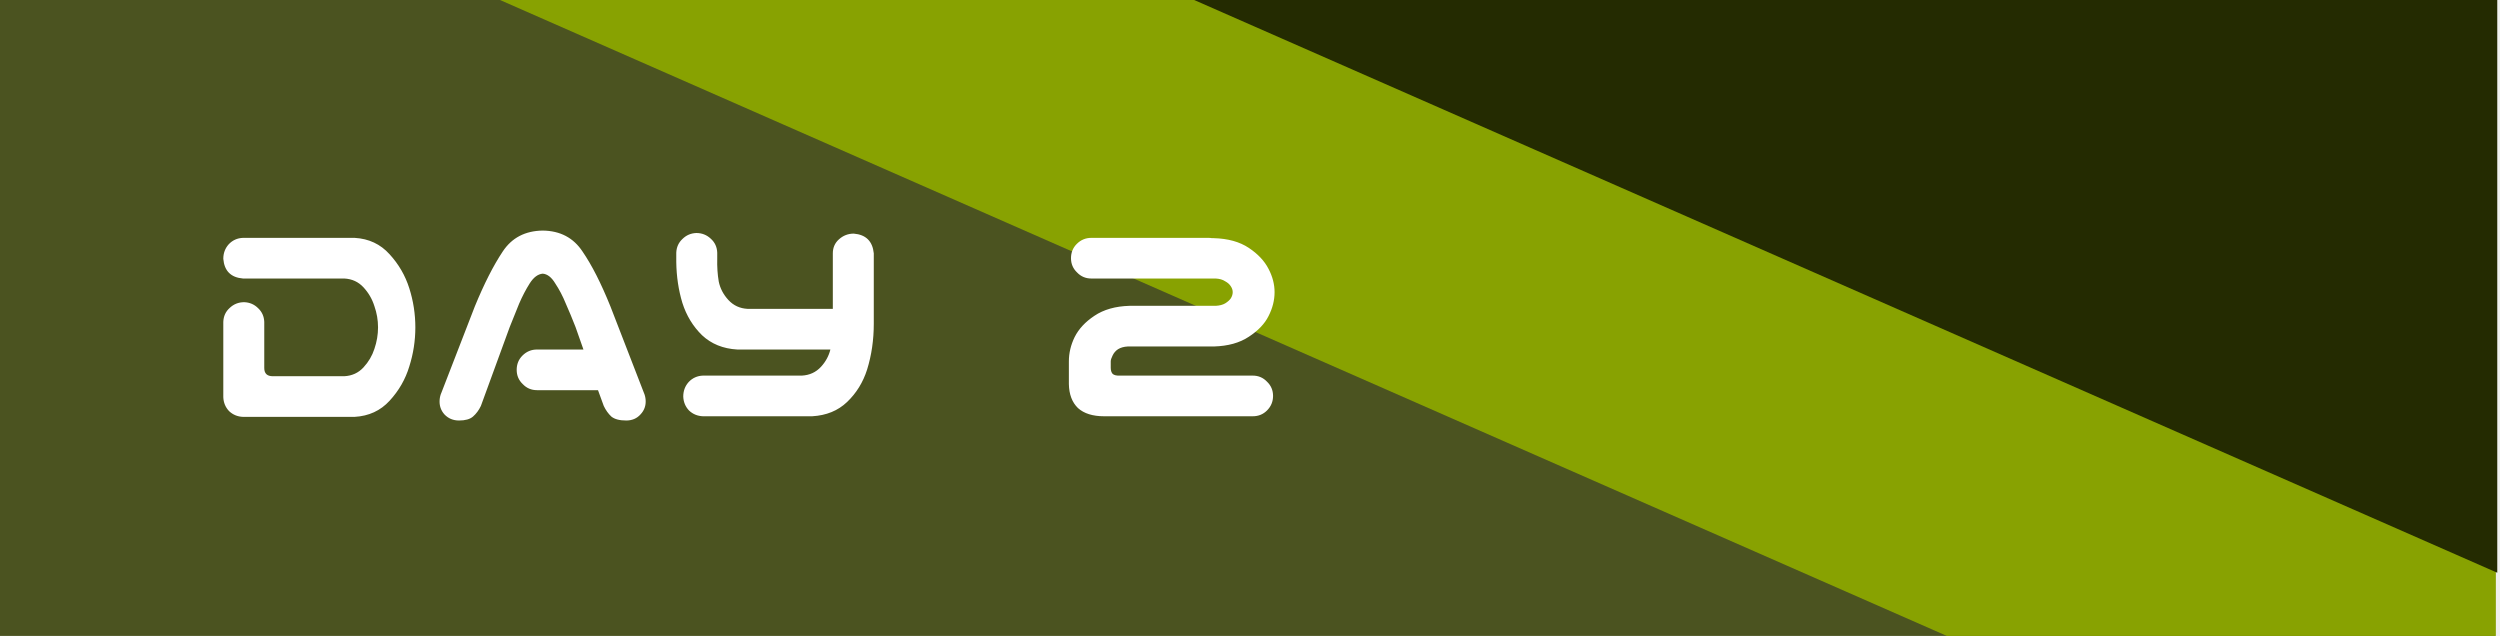
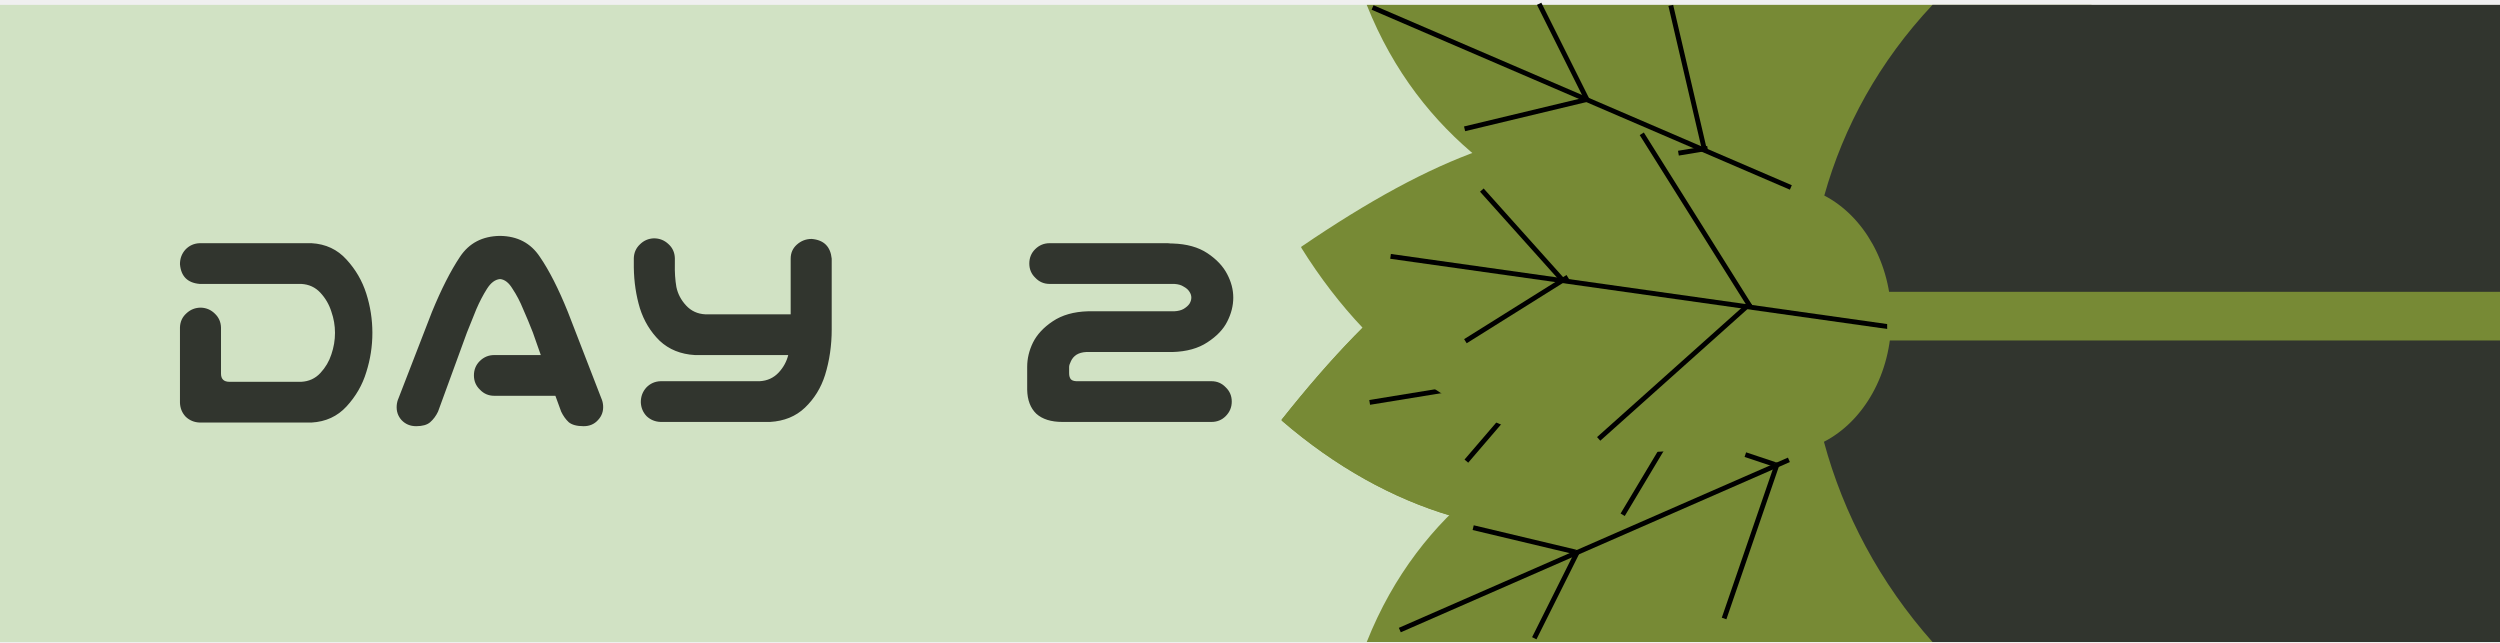
- <svg xmlns="http://www.w3.org/2000/svg" width="515" height="131" viewBox="0 0 515 131" fill="none">
-   <rect width="514" height="131" fill="#4B5320" />
-   <path fill-rule="evenodd" clip-rule="evenodd" d="M401.048 131L103 0H455.904L514.142 25.597V131H401.048Z" fill="#88A201" />
-   <path fill-rule="evenodd" clip-rule="evenodd" d="M514.437 117.985L246 0H514.437V117.985Z" fill="#242B01" />
-   <path d="M73.062 49C75.979 49.167 78.375 50.292 80.25 52.375C82.125 54.417 83.479 56.75 84.312 59.375C85.146 62 85.562 64.688 85.562 67.438C85.562 70.188 85.146 72.875 84.312 75.5C83.521 78.125 82.167 80.479 80.25 82.562C78.375 84.604 75.979 85.708 73.062 85.875H50.062C48.938 85.833 47.979 85.438 47.188 84.688C46.438 83.896 46.042 82.938 46 81.812V66.312C46.042 65.146 46.479 64.188 47.312 63.438C48.146 62.646 49.146 62.25 50.312 62.25C51.438 62.292 52.396 62.708 53.188 63.5C53.979 64.25 54.396 65.188 54.438 66.312V75.812C54.438 76.938 55.021 77.5 56.188 77.5H70.938C72.521 77.417 73.833 76.812 74.875 75.688C75.917 74.562 76.667 73.292 77.125 71.875C77.625 70.417 77.875 68.938 77.875 67.438C77.875 65.938 77.625 64.479 77.125 63.062C76.667 61.604 75.917 60.312 74.875 59.188C73.833 58.062 72.521 57.458 70.938 57.375H50.062C47.562 57.167 46.208 55.812 46 53.312C46 52.146 46.375 51.146 47.125 50.312C47.917 49.479 48.896 49.042 50.062 49H73.062ZM106.438 76.188C106.438 75.021 106.833 74.042 107.625 73.25C108.458 72.417 109.458 72 110.625 72H120.188L118.562 67.375C117.896 65.667 117.229 64.062 116.562 62.562C115.938 61.021 115.208 59.625 114.375 58.375C113.625 57.125 112.771 56.458 111.812 56.375C110.812 56.458 109.917 57.125 109.125 58.375C108.333 59.625 107.604 61.021 106.938 62.562C106.312 64.062 105.667 65.667 105 67.375L99.062 83.625C98.646 84.5 98.104 85.229 97.438 85.812C96.812 86.354 95.854 86.625 94.562 86.625C93.354 86.625 92.354 86.208 91.562 85.375C90.812 84.542 90.479 83.542 90.562 82.375C90.604 81.833 90.729 81.333 90.938 80.875L97.812 63.125C99.729 58.458 101.646 54.688 103.562 51.812C105.438 48.979 108.188 47.542 111.812 47.5C115.396 47.542 118.125 48.979 120 51.812C121.917 54.604 123.833 58.375 125.75 63.125L132.625 80.875C132.833 81.333 132.958 81.833 133 82.375C133.083 83.542 132.729 84.542 131.938 85.375C131.188 86.208 130.208 86.625 129 86.625C127.625 86.625 126.604 86.354 125.938 85.812C125.312 85.229 124.792 84.5 124.375 83.625L123.188 80.375H110.625C109.458 80.375 108.479 79.958 107.688 79.125C106.854 78.333 106.438 77.354 106.438 76.188ZM143.438 48C144.604 48 145.604 48.396 146.438 49.188C147.271 49.938 147.708 50.896 147.75 52.062V53.25C147.708 54.958 147.812 56.542 148.062 58C148.354 59.417 149.021 60.688 150.062 61.812C151.104 62.938 152.417 63.542 154 63.625H171.562V52.188C171.562 51.021 171.979 50.062 172.812 49.312C173.688 48.521 174.708 48.125 175.875 48.125C178.375 48.333 179.75 49.688 180 52.188V66.688C180 70.021 179.542 73.167 178.625 76.125C177.792 78.75 176.417 80.979 174.5 82.812C172.625 84.604 170.229 85.583 167.312 85.75H144.812C143.688 85.708 142.729 85.312 141.938 84.562C141.188 83.771 140.792 82.812 140.75 81.688C140.75 80.521 141.125 79.521 141.875 78.688C142.667 77.854 143.646 77.417 144.812 77.375H165.188C166.771 77.292 168.083 76.688 169.125 75.562C170.083 74.521 170.729 73.333 171.062 72H151.875C148.958 71.833 146.542 70.854 144.625 69.062C142.75 67.229 141.396 65 140.562 62.375C139.771 59.75 139.354 56.958 139.312 54V52.062C139.354 50.938 139.771 50 140.562 49.25C141.354 48.458 142.312 48.042 143.438 48ZM220.625 53.188C220.625 52.021 221.021 51.042 221.812 50.25C222.646 49.417 223.646 49 224.812 49H248.938C249.188 49 249.438 49.021 249.688 49.062H250.062C252.979 49.146 255.375 49.812 257.25 51.062C259.125 52.312 260.479 53.75 261.312 55.375C262.146 56.958 262.562 58.562 262.562 60.188C262.562 61.854 262.146 63.5 261.312 65.125C260.521 66.708 259.167 68.125 257.25 69.375C255.375 70.625 252.979 71.292 250.062 71.375H232.312C231.521 71.417 230.854 71.604 230.312 71.938C229.812 72.271 229.438 72.708 229.188 73.25C228.938 73.75 228.812 74.146 228.812 74.438V75.75C228.812 76.292 228.938 76.708 229.188 77C229.479 77.292 230.021 77.417 230.812 77.375H258.062C259.229 77.375 260.208 77.792 261 78.625C261.833 79.417 262.25 80.396 262.25 81.562C262.25 82.729 261.833 83.729 261 84.562C260.208 85.354 259.229 85.75 258.062 85.75H227.438C225.104 85.75 223.312 85.188 222.062 84.062C220.854 82.896 220.229 81.25 220.188 79.125V74.438C220.188 72.729 220.583 71.062 221.375 69.438C222.208 67.771 223.562 66.312 225.438 65.062C227.354 63.771 229.771 63.083 232.688 63H250.438C251.229 62.958 251.875 62.792 252.375 62.5C252.917 62.167 253.312 61.812 253.562 61.438C253.812 61.021 253.938 60.604 253.938 60.188C253.938 59.771 253.812 59.375 253.562 59C253.312 58.583 252.917 58.229 252.375 57.938C251.875 57.604 251.229 57.417 250.438 57.375H224.812C223.646 57.375 222.667 56.958 221.875 56.125C221.042 55.333 220.625 54.354 220.625 53.188Z" fill="white" />
+ <svg xmlns="http://www.w3.org/2000/svg" width="514" height="132" viewBox="0 0 514 132" fill="none">
+   <rect y="1" width="514" height="131" fill="#D1E2C4" />
+   <path d="M64.062 50C66.979 50.167 69.375 51.292 71.25 53.375C73.125 55.417 74.479 57.75 75.312 60.375C76.146 63 76.562 65.688 76.562 68.438C76.562 71.188 76.146 73.875 75.312 76.5C74.521 79.125 73.167 81.479 71.25 83.562C69.375 85.604 66.979 86.708 64.062 86.875H41.062C39.938 86.833 38.979 86.438 38.188 85.688C37.438 84.896 37.042 83.938 37 82.812V67.312C37.042 66.146 37.479 65.188 38.312 64.438C39.146 63.646 40.146 63.25 41.312 63.25C42.438 63.292 43.396 63.708 44.188 64.5C44.979 65.25 45.396 66.188 45.438 67.312V76.812C45.438 77.938 46.021 78.5 47.188 78.5H61.938C63.521 78.417 64.833 77.812 65.875 76.688C66.917 75.562 67.667 74.292 68.125 72.875C68.625 71.417 68.875 69.938 68.875 68.438C68.875 66.938 68.625 65.479 68.125 64.062C67.667 62.604 66.917 61.312 65.875 60.188C64.833 59.062 63.521 58.458 61.938 58.375H41.062C38.562 58.167 37.208 56.812 37 54.312C37 53.146 37.375 52.146 38.125 51.312C38.917 50.479 39.896 50.042 41.062 50H64.062ZM97.438 77.188C97.438 76.021 97.833 75.042 98.625 74.25C99.458 73.417 100.458 73 101.625 73H111.188L109.562 68.375C108.896 66.667 108.229 65.062 107.562 63.562C106.938 62.021 106.208 60.625 105.375 59.375C104.625 58.125 103.771 57.458 102.812 57.375C101.812 57.458 100.917 58.125 100.125 59.375C99.333 60.625 98.604 62.021 97.938 63.562C97.312 65.062 96.667 66.667 96 68.375L90.062 84.625C89.646 85.5 89.104 86.229 88.438 86.812C87.812 87.354 86.854 87.625 85.562 87.625C84.354 87.625 83.354 87.208 82.562 86.375C81.812 85.542 81.479 84.542 81.562 83.375C81.604 82.833 81.729 82.333 81.938 81.875L88.812 64.125C90.729 59.458 92.646 55.688 94.562 52.812C96.438 49.979 99.188 48.542 102.812 48.5C106.396 48.542 109.125 49.979 111 52.812C112.917 55.604 114.833 59.375 116.75 64.125L123.625 81.875C123.833 82.333 123.958 82.833 124 83.375C124.083 84.542 123.729 85.542 122.938 86.375C122.188 87.208 121.208 87.625 120 87.625C118.625 87.625 117.604 87.354 116.938 86.812C116.312 86.229 115.792 85.5 115.375 84.625L114.188 81.375H101.625C100.458 81.375 99.479 80.958 98.688 80.125C97.854 79.333 97.438 78.354 97.438 77.188ZM134.438 49C135.604 49 136.604 49.396 137.438 50.188C138.271 50.938 138.708 51.896 138.75 53.062V54.25C138.708 55.958 138.812 57.542 139.062 59C139.354 60.417 140.021 61.688 141.062 62.812C142.104 63.938 143.417 64.542 145 64.625H162.562V53.188C162.562 52.021 162.979 51.062 163.812 50.312C164.688 49.521 165.708 49.125 166.875 49.125C169.375 49.333 170.75 50.688 171 53.188V67.688C171 71.021 170.542 74.167 169.625 77.125C168.792 79.75 167.417 81.979 165.5 83.812C163.625 85.604 161.229 86.583 158.312 86.75H135.812C134.688 86.708 133.729 86.312 132.938 85.562C132.188 84.771 131.792 83.812 131.75 82.688C131.75 81.521 132.125 80.521 132.875 79.688C133.667 78.854 134.646 78.417 135.812 78.375H156.188C157.771 78.292 159.083 77.688 160.125 76.562C161.083 75.521 161.729 74.333 162.062 73H142.875C139.958 72.833 137.542 71.854 135.625 70.062C133.75 68.229 132.396 66 131.562 63.375C130.771 60.75 130.354 57.958 130.312 55V53.062C130.354 51.938 130.771 51 131.562 50.25C132.354 49.458 133.312 49.042 134.438 49ZM211.625 54.188C211.625 53.021 212.021 52.042 212.812 51.25C213.646 50.417 214.646 50 215.812 50H239.938C240.188 50 240.438 50.021 240.688 50.062H241.062C243.979 50.146 246.375 50.812 248.25 52.062C250.125 53.312 251.479 54.75 252.312 56.375C253.146 57.958 253.562 59.562 253.562 61.188C253.562 62.854 253.146 64.5 252.312 66.125C251.521 67.708 250.167 69.125 248.25 70.375C246.375 71.625 243.979 72.292 241.062 72.375H223.312C222.521 72.417 221.854 72.604 221.312 72.938C220.812 73.271 220.438 73.708 220.188 74.25C219.938 74.75 219.812 75.146 219.812 75.438V76.75C219.812 77.292 219.938 77.708 220.188 78C220.479 78.292 221.021 78.417 221.812 78.375H249.062C250.229 78.375 251.208 78.792 252 79.625C252.833 80.417 253.25 81.396 253.25 82.562C253.25 83.729 252.833 84.729 252 85.562C251.208 86.354 250.229 86.75 249.062 86.75H218.438C216.104 86.75 214.312 86.188 213.062 85.062C211.854 83.896 211.229 82.25 211.188 80.125V75.438C211.188 73.729 211.583 72.062 212.375 70.438C213.208 68.771 214.562 67.312 216.438 66.062C218.354 64.771 220.771 64.083 223.688 64H241.438C242.229 63.958 242.875 63.792 243.375 63.5C243.917 63.167 244.312 62.812 244.562 62.438C244.812 62.021 244.938 61.604 244.938 61.188C244.938 60.771 244.812 60.375 244.562 60C244.312 59.583 243.917 59.229 243.375 58.938C242.875 58.604 242.229 58.417 241.438 58.375H215.812C214.646 58.375 213.667 57.958 212.875 57.125C212.042 56.333 211.625 55.354 211.625 54.188Z" fill="#31352E" />
+   <path d="M281 1H430V132L369.68 54C369.68 54 302.983 56.358 281 1Z" fill="#778A35" />
+   <path d="M281 132H430V1L369.68 79C369.68 79 302.983 76.642 281 132Z" fill="#778A35" />
+   <path d="M263.527 86.474L263.498 86.296C304.813 34.216 333.577 31.769 392.73 64.847L392.759 65.024C362.724 113.092 307.889 124.727 263.527 86.474Z" fill="#778A35" />
+   <line x1="281.604" y1="82.732" x2="393.129" y2="64.534" stroke="black" />
+   <line x1="355.219" y1="70.54" x2="323.418" y2="43.306" stroke="black" />
+   <line y1="-0.5" x2="41.869" y2="-0.5" transform="matrix(-0.513372 0.858167 0.858167 0.513372 355.544 70.1602)" stroke="black" />
+   <line x1="316.797" y1="76.87" x2="295.468" y2="64.139" stroke="black" />
+   <line y1="-0.5" x2="24.84" y2="-0.5" transform="matrix(-0.651195 0.758911 0.758911 0.651195 318.04 76.2798)" stroke="black" />
+   <path d="M263.527 86.474L263.498 86.296C304.813 34.216 333.577 31.769 392.73 64.847L392.759 65.024C362.724 113.092 307.889 124.727 263.527 86.474Z" fill="#778A35" />
+   <line x1="281.604" y1="82.732" x2="393.129" y2="64.534" stroke="black" />
+   <line x1="355.219" y1="70.54" x2="323.418" y2="43.306" stroke="black" />
+   <line y1="-0.5" x2="41.869" y2="-0.5" transform="matrix(-0.513372 0.858167 0.858167 0.513372 355.544 70.1602)" stroke="black" />
+   <line x1="316.797" y1="76.87" x2="295.468" y2="64.139" stroke="black" />
+   <line y1="-0.5" x2="24.84" y2="-0.5" transform="matrix(-0.651195 0.758911 0.758911 0.651195 318.04 76.2798)" stroke="black" />
+   <path d="M267.525 50.905L267.55 50.726C322.488 13.294 350.678 19.514 397.312 68.691L397.288 68.87C354.314 105.826 298.5 100.623 267.525 50.905Z" fill="#778A35" />
+   <line x1="285.897" y1="52.709" x2="397.786" y2="68.512" stroke="black" />
+   <line x1="359.806" y1="62.968" x2="337.547" y2="27.507" stroke="black" />
+   <line y1="-0.5" x2="41.869" y2="-0.5" transform="matrix(-0.745416 0.6666 0.6666 0.745416 360.23 62.7024)" stroke="black" />
+   <line x1="321.241" y1="57.582" x2="304.665" y2="39.082" stroke="black" />
+   <line y1="-0.5" x2="24.84" y2="-0.5" transform="matrix(-0.847473 0.530838 0.530838 0.847473 322.603 57.3884)" stroke="black" />
+   <line x1="282.198" y1="1.541" x2="368.198" y2="38.541" stroke="black" />
+   <line x1="287.8" y1="129.542" x2="367.8" y2="94.542" stroke="black" />
+   <line x1="324.447" y1="113.224" x2="315.447" y2="131.224" stroke="black" />
+   <line x1="323.884" y1="113.486" x2="302.884" y2="108.486" stroke="black" />
+   <line x1="365.473" y1="95.162" x2="354.473" y2="127.163" stroke="black" />
+   <line x1="316.447" y1="0.776" x2="326.447" y2="20.776" stroke="black" />
+   <line x1="326.117" y1="20.486" x2="301.117" y2="26.486" stroke="black" />
+   <line x1="350.513" y1="31.114" x2="343.513" y2="1.114" stroke="black" />
+   <line x1="351.082" y1="30.493" x2="345.082" y2="31.493" stroke="black" />
+   <line x1="364.842" y1="95.474" x2="358.842" y2="93.474" stroke="black" />
+   <path fill-rule="evenodd" clip-rule="evenodd" d="M514 1H397.325C386.375 12.653 379.017 26.092 375.074 40.208C383.176 44.408 388.853 54.151 388.853 65.5C388.853 76.883 383.142 86.651 375 90.831C378.997 105.661 386.506 119.808 397.325 132H514V1Z" fill="#31352E" />
+   <rect x="388" y="60" width="126" height="10" fill="#778A35" />
</svg>
